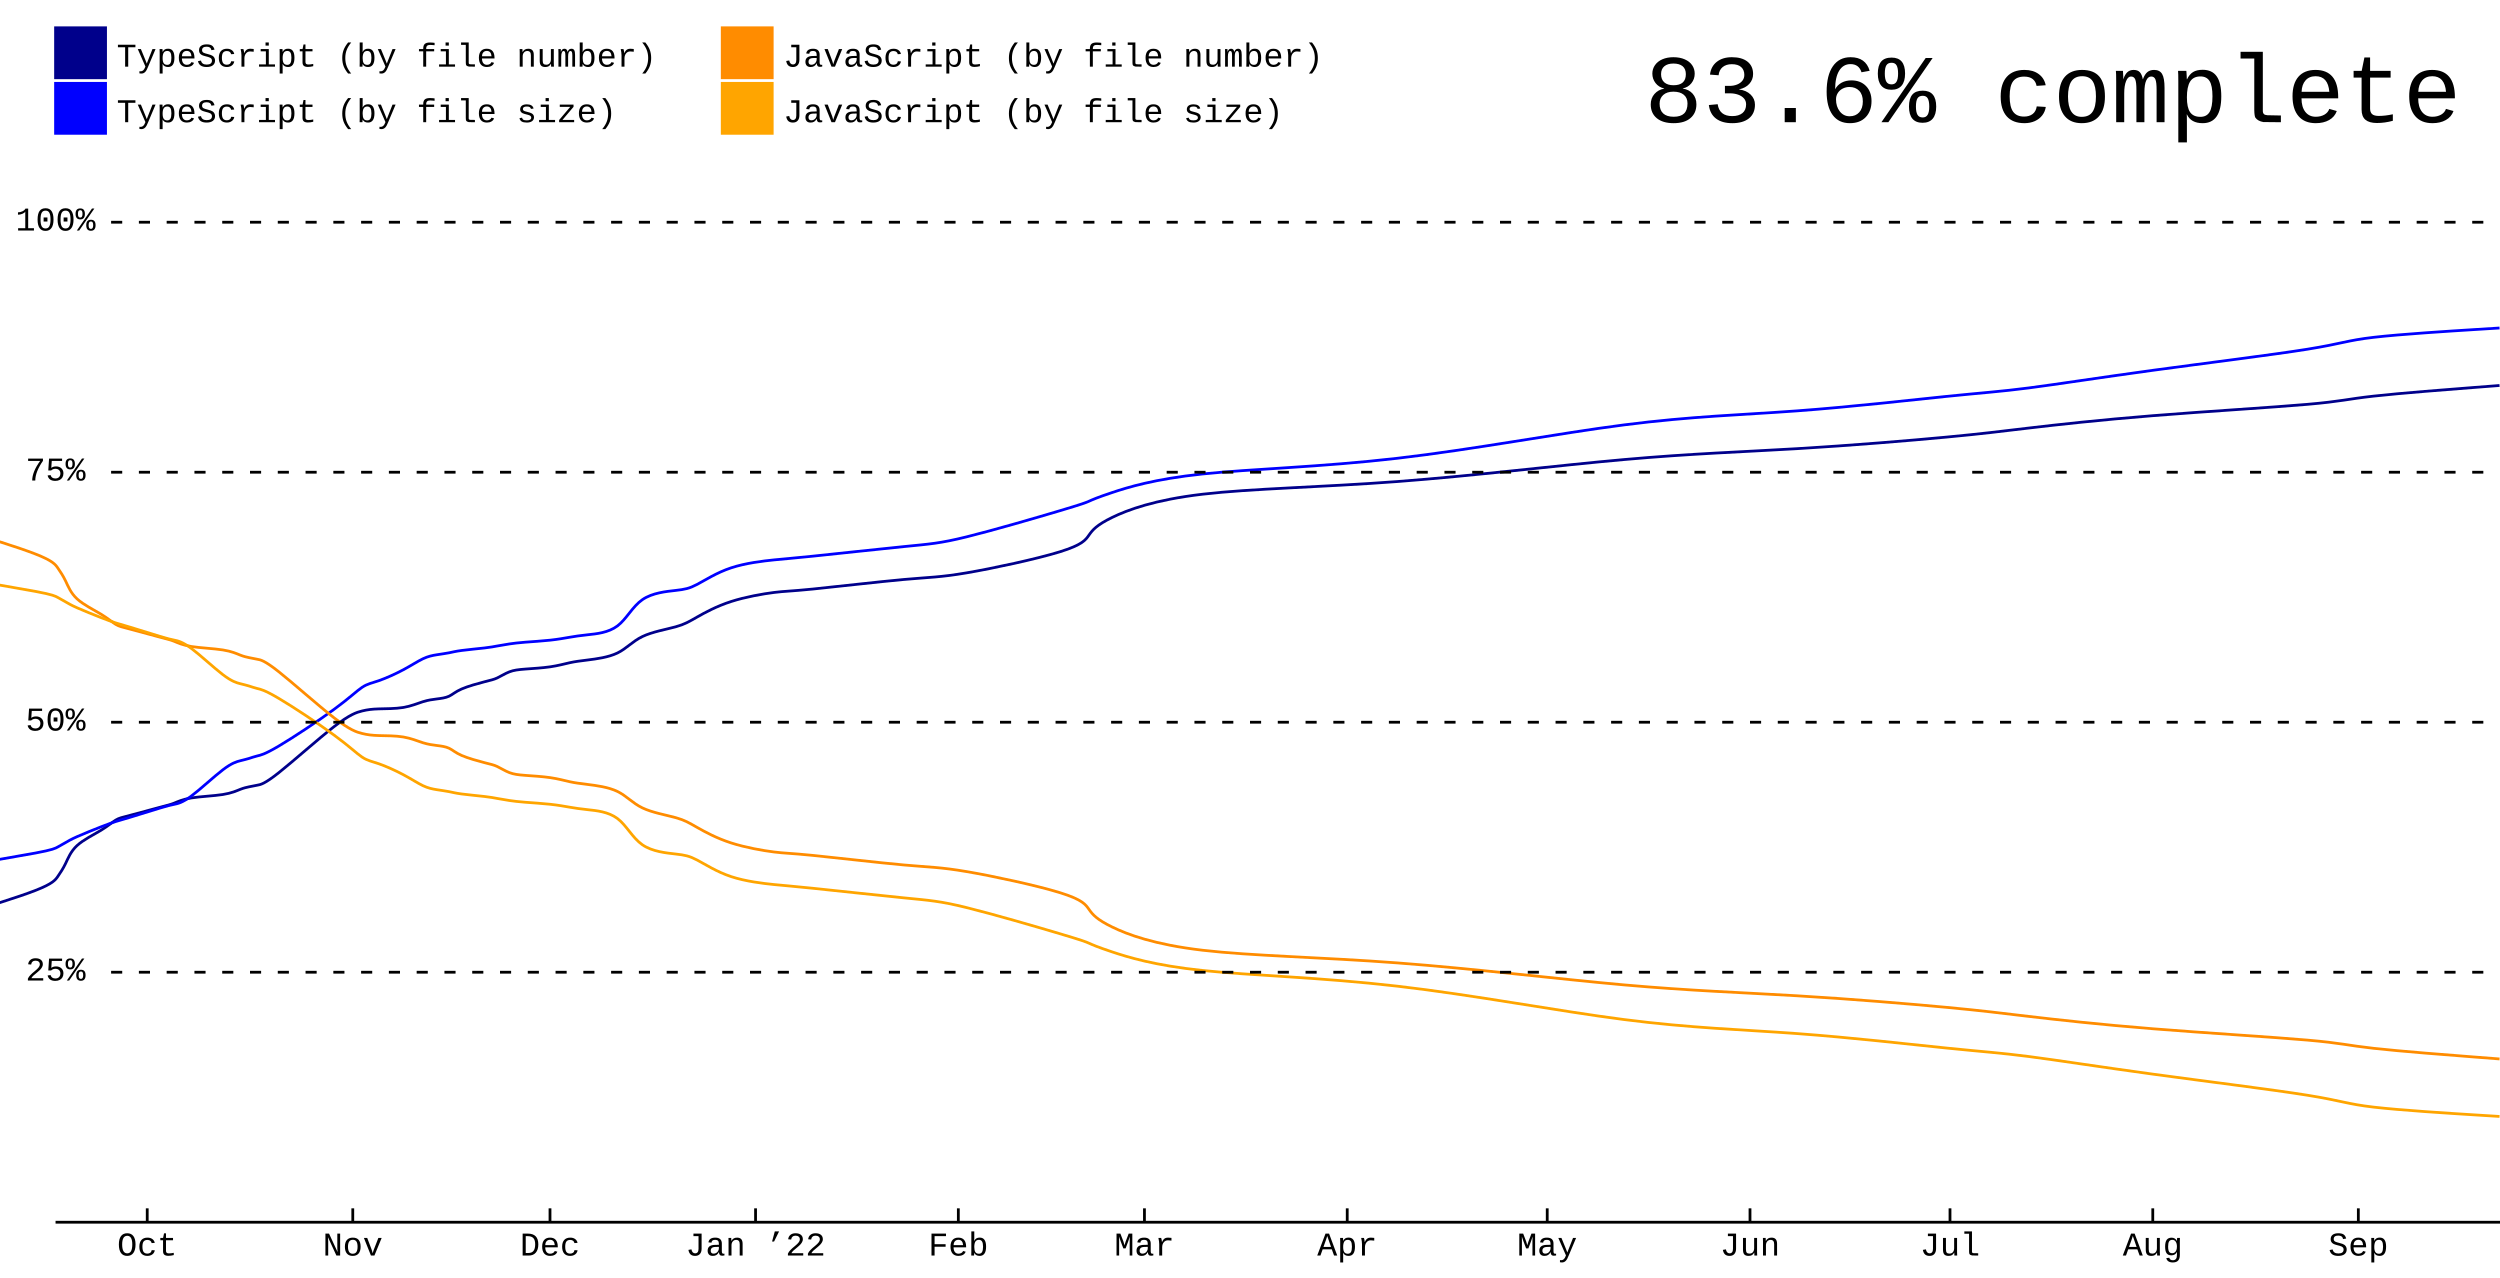
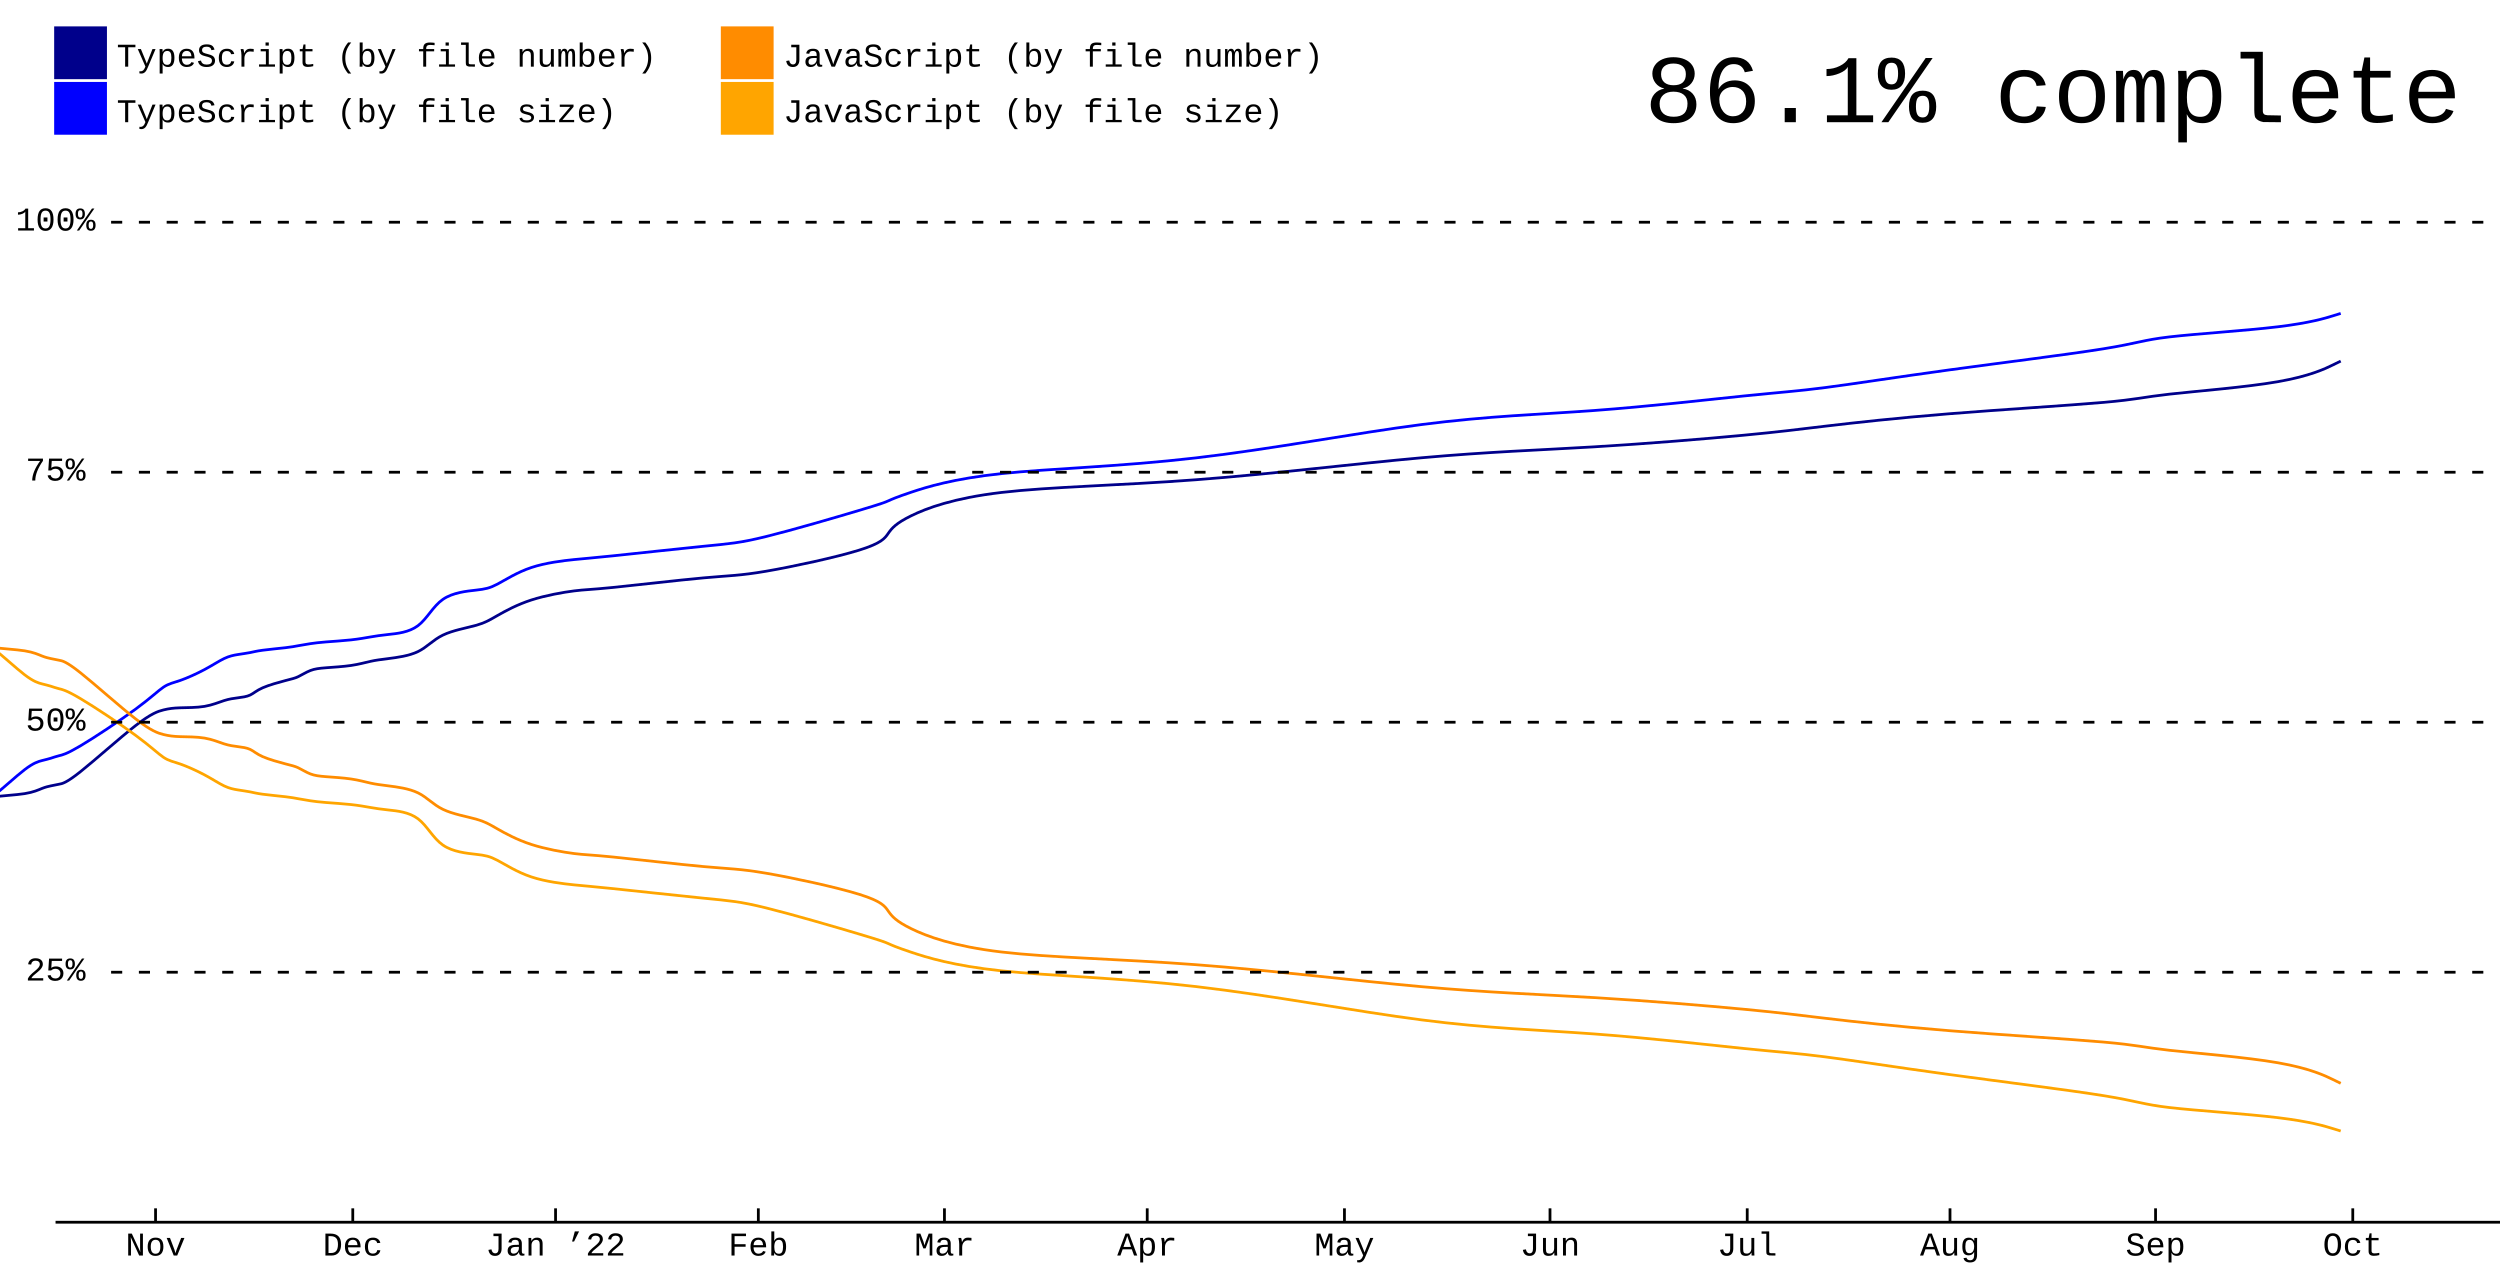
<svg xmlns="http://www.w3.org/2000/svg" viewBox="0 0 900 460" width="900" height="460">
  <style>
    text {
      font-family: "Courier New", Courier, monospace;
    }
    .legend {
      font-size: 12px;
    }
  </style>
  <g class="lines" fill="none" transform="translate(20, 80)">&gt;
-     <path stroke="darkblue" d="M879.833,58.776L870.926,59.463C862.019,60.151,844.206,61.526,834.511,62.604C824.816,63.682,823.24,64.463,810.627,65.565C798.014,66.667,774.365,68.091,755.036,69.643C735.706,71.195,720.697,72.876,710.301,74.101C699.906,75.326,694.123,76.095,680.77,77.352C667.417,78.609,646.492,80.353,626.835,81.524C607.178,82.696,588.788,83.294,564.645,85.441C540.502,87.587,510.606,91.282,483.065,93.354C455.524,95.425,430.339,95.874,412.934,97.913C395.529,99.952,385.905,103.582,380.36,106.286C374.815,108.99,373.349,110.768,372.094,112.545C370.84,114.323,369.797,116.1,361.477,118.669C353.158,121.237,337.562,124.596,327.955,126.231C318.348,127.865,314.73,127.775,305.402,128.613C296.074,129.451,281.036,131.217,272.675,132.051C264.315,132.885,262.633,132.787,258.656,133.284C254.68,133.78,248.409,134.871,243.201,136.549C237.993,138.227,233.849,140.492,230.989,142.118C228.129,143.745,226.552,144.731,223.234,145.653C219.917,146.574,214.857,147.431,211.261,149.161C207.666,150.892,205.534,153.498,202.277,155.077C199.019,156.657,194.636,157.21,191.644,157.584C188.652,157.959,187.053,158.155,185.129,158.574C183.206,158.994,180.959,159.636,178.07,160.055C175.181,160.475,171.649,160.671,169.094,160.867C166.538,161.063,164.96,161.259,163.398,161.857C161.836,162.455,160.291,163.454,159.015,164.052C157.738,164.649,156.731,164.846,154.415,165.443C152.099,166.041,148.474,167.04,146.183,168.04C143.893,169.039,142.937,170.038,141.661,170.636C140.384,171.234,138.786,171.43,137.227,171.626C135.668,171.822,134.148,172.018,132.241,172.616C130.334,173.214,128.04,174.213,125.175,174.69C122.31,175.166,118.875,175.121,116.384,175.196C113.892,175.271,112.345,175.467,110.361,175.947C108.378,176.428,105.958,177.193,100.256,181.596C94.554,186,85.57,194.042,80.371,198.161C75.173,202.281,73.759,202.477,72.599,202.673C71.438,202.869,70.532,203.065,69.621,203.261C68.71,203.458,67.795,203.654,66.486,204.168C65.177,204.681,63.474,205.513,60.21,206.026C56.945,206.54,52.118,206.736,48.872,207.257C45.627,207.778,43.962,208.624,42.666,209.144C41.369,209.665,40.441,209.861,37.547,210.631C34.653,211.4,29.793,212.742,26.849,213.511C23.904,214.28,22.877,214.477,21.627,215.246C20.378,216.015,18.907,217.357,16.326,218.922C13.746,220.487,10.056,222.275,7.747,224.401C5.439,226.526,4.511,228.989,3.594,230.885C2.677,232.781,1.771,234.111,0.864,235.44C-0.043,236.77,-0.949,238.099,-7.262,240.562C-13.575,243.025,-25.294,246.621,-33.566,249.084C-41.838,251.547,-46.661,252.876,-52.584,253.639C-58.506,254.402,-65.526,254.598,-71.775,254.794C-78.025,254.99,-83.503,255.186,-91.471,255.715C-99.439,256.244,-109.896,257.105,-116.607,258.743C-123.318,260.38,-126.283,262.794,-129.535,264.099C-132.788,265.404,-136.327,265.6,-139.823,267.459C-143.319,269.318,-146.773,272.84,-149.035,274.7C-151.297,276.559,-152.367,276.755,-156.399,277.211C-160.431,277.666,-167.425,278.381,-172.676,278.837C-177.928,279.293,-181.437,279.489,-184.974,280.77C-188.512,282.051,-192.077,284.418,-195.616,285.699C-199.154,286.98,-202.664,287.176,-205.94,287.372C-209.215,287.569,-212.256,287.765,-215.871,287.961C-219.487,288.157,-223.678,288.353,-228.567,288.549C-233.456,288.746,-239.043,288.942,-244.349,289.68C-249.655,290.419,-254.68,291.7,-259.611,292.439C-264.541,293.178,-269.378,293.374,-273.006,294.008C-276.634,294.641,-279.053,295.713,-287.429,300.733C-295.806,305.754,-310.139,314.725,-320.413,320.308C-330.688,325.892,-336.903,328.089,-348.221,330.967C-359.54,333.844,-375.962,337.403,-395.727,340.537C-415.492,343.672,-438.6,346.381,-450.154,347.736L-461.708,349.091" />
-     <path stroke="blue" d="M879.833,38.079L870.926,38.636C862.019,39.194,844.206,40.31,834.511,41.435C824.816,42.561,823.24,43.696,810.627,45.723C798.014,47.75,774.365,50.669,755.036,53.31C735.706,55.952,720.697,58.316,710.301,59.662C699.906,61.008,694.123,61.335,680.77,62.701C667.417,64.067,646.492,66.472,626.835,67.919C607.178,69.366,588.788,69.856,564.645,72.963C540.502,76.069,510.606,81.791,483.065,84.975C455.524,88.159,430.339,88.804,412.934,90.631C395.529,92.459,385.905,95.468,380.36,97.319C374.815,99.17,373.349,99.862,372.094,100.42C370.84,100.978,369.797,101.402,361.477,103.883C353.158,106.364,337.562,110.901,327.955,113.271C318.348,115.641,314.73,115.845,305.402,116.772C296.074,117.7,281.036,119.351,272.675,120.215C264.315,121.079,262.633,121.155,258.656,121.56C254.68,121.965,248.409,122.698,243.201,124.424C237.993,126.15,233.849,128.867,230.989,130.374C228.129,131.88,226.552,132.175,223.234,132.553C219.917,132.931,214.857,133.391,211.261,135.879C207.666,138.366,205.534,142.881,202.277,145.335C199.019,147.79,194.636,148.185,191.644,148.506C188.652,148.826,187.053,149.073,185.129,149.403C183.206,149.733,180.959,150.146,178.07,150.46C175.181,150.773,171.649,150.986,169.094,151.189C166.538,151.391,164.96,151.584,163.398,151.815C161.836,152.046,160.291,152.315,159.015,152.553C157.738,152.79,156.731,152.996,154.415,153.264C152.099,153.533,148.474,153.864,146.183,154.171C143.893,154.478,142.937,154.76,141.661,155.007C140.384,155.254,138.786,155.466,137.227,155.717C135.668,155.968,134.148,156.258,132.241,157.165C130.334,158.072,128.04,159.598,125.175,161.124C122.31,162.65,118.875,164.177,116.384,165.044C113.892,165.91,112.345,166.116,110.361,167.435C108.378,168.754,105.958,171.185,100.256,175.371C94.554,179.557,85.57,185.497,80.371,188.573C75.173,191.649,73.759,191.861,72.599,192.14C71.438,192.42,70.532,192.768,69.621,193.047C68.71,193.327,67.795,193.539,66.486,193.871C65.177,194.203,63.474,194.654,60.21,197.143C56.945,199.632,52.118,204.158,48.872,206.577C45.627,208.996,43.962,209.308,42.666,209.57C41.369,209.831,40.441,210.043,37.547,210.915C34.653,211.788,29.793,213.32,26.849,214.216C23.904,215.112,22.877,215.372,21.627,215.763C20.378,216.153,18.907,216.674,16.326,217.677C13.746,218.68,10.056,220.166,7.747,221.197C5.439,222.227,4.511,222.803,3.594,223.338C2.677,223.873,1.771,224.367,0.864,224.879C-0.043,225.391,-0.949,225.921,-7.262,227.097C-13.575,228.274,-25.294,230.097,-33.566,232.095C-41.838,234.093,-46.661,236.267,-52.584,237.46C-58.506,238.653,-65.526,238.865,-71.775,239.073C-78.025,239.281,-83.503,239.485,-91.471,239.788C-99.439,240.092,-109.896,240.495,-116.607,241.707C-123.318,242.92,-126.283,244.941,-129.535,246.064C-132.788,247.188,-136.327,247.412,-139.823,250.081C-143.319,252.749,-146.773,257.862,-149.035,260.489C-151.297,263.116,-152.367,263.257,-156.399,263.444C-160.431,263.631,-167.425,263.864,-172.676,264.287C-177.928,264.71,-181.437,265.323,-184.974,268.981C-188.512,272.639,-192.077,279.342,-195.616,282.93C-199.154,286.518,-202.664,286.99,-205.94,287.414C-209.215,287.838,-212.256,288.213,-215.871,288.506C-219.487,288.8,-223.678,289.011,-228.567,289.221C-233.456,289.43,-239.043,289.637,-244.349,290.468C-249.655,291.298,-254.68,292.752,-259.611,293.634C-264.541,294.515,-269.378,294.823,-273.006,295.301C-276.634,295.779,-279.053,296.427,-287.429,302.082C-295.806,307.737,-310.139,318.398,-320.413,324.328C-330.688,330.258,-336.903,331.456,-348.221,333.939C-359.54,336.422,-375.962,340.189,-395.727,343.372C-415.492,346.555,-438.6,349.155,-450.154,350.455L-461.708,351.755" />
-     <path stroke="darkorange" d="M879.833,301.224L870.926,300.537C862.019,299.849,844.206,298.474,834.511,297.396C824.816,296.318,823.24,295.537,810.627,294.435C798.014,293.333,774.365,291.909,755.036,290.357C735.706,288.805,720.697,287.124,710.301,285.899C699.906,284.674,694.123,283.905,680.77,282.648C667.417,281.391,646.492,279.647,626.835,278.476C607.178,277.304,588.788,276.706,564.645,274.559C540.502,272.413,510.606,268.718,483.065,266.646C455.524,264.575,430.339,264.126,412.934,262.087C395.529,260.048,385.905,256.418,380.36,253.714C374.815,251.01,373.349,249.232,372.094,247.455C370.84,245.677,369.797,243.9,361.477,241.331C353.158,238.763,337.562,235.404,327.955,233.769C318.348,232.135,314.73,232.225,305.402,231.387C296.074,230.549,281.036,228.783,272.675,227.949C264.315,227.115,262.633,227.213,258.656,226.716C254.68,226.22,248.409,225.129,243.201,223.451C237.993,221.773,233.849,219.508,230.989,217.882C228.129,216.255,226.552,215.269,223.234,214.347C219.917,213.426,214.857,212.569,211.261,210.839C207.666,209.108,205.534,206.502,202.277,204.923C199.019,203.343,194.636,202.79,191.644,202.416C188.652,202.041,187.053,201.845,185.129,201.426C183.206,201.006,180.959,200.364,178.07,199.945C175.181,199.525,171.649,199.329,169.094,199.133C166.538,198.937,164.96,198.741,163.398,198.143C161.836,197.545,160.291,196.546,159.015,195.948C157.738,195.351,156.731,195.154,154.415,194.557C152.099,193.959,148.474,192.96,146.183,191.96C143.893,190.961,142.937,189.962,141.661,189.364C140.384,188.766,138.786,188.57,137.227,188.374C135.668,188.178,134.148,187.982,132.241,187.384C130.334,186.786,128.04,185.787,125.175,185.31C122.31,184.834,118.875,184.879,116.384,184.804C113.892,184.729,112.345,184.533,110.361,184.053C108.378,183.572,105.958,182.807,100.256,178.404C94.554,174,85.57,165.958,80.371,161.839C75.173,157.719,73.759,157.523,72.599,157.327C71.438,157.131,70.532,156.935,69.621,156.739C68.71,156.542,67.795,156.346,66.486,155.832C65.177,155.319,63.474,154.487,60.21,153.974C56.945,153.46,52.118,153.264,48.872,152.743C45.627,152.222,43.962,151.376,42.666,150.856C41.369,150.335,40.441,150.139,37.547,149.369C34.653,148.6,29.793,147.258,26.849,146.489C23.904,145.72,22.877,145.523,21.627,144.754C20.378,143.985,18.907,142.643,16.326,141.078C13.746,139.513,10.056,137.725,7.747,135.599C5.439,133.474,4.511,131.011,3.594,129.115C2.677,127.219,1.771,125.889,0.864,124.56C-0.043,123.23,-0.949,121.901,-7.262,119.438C-13.575,116.975,-25.294,113.379,-33.566,110.916C-41.838,108.453,-46.661,107.124,-52.584,106.361C-58.506,105.598,-65.526,105.402,-71.775,105.206C-78.025,105.01,-83.503,104.814,-91.471,104.285C-99.439,103.756,-109.896,102.895,-116.607,101.257C-123.318,99.62,-126.283,97.206,-129.535,95.901C-132.788,94.596,-136.327,94.4,-139.823,92.541C-143.319,90.682,-146.773,87.16,-149.035,85.3C-151.297,83.441,-152.367,83.245,-156.399,82.789C-160.431,82.334,-167.425,81.619,-172.676,81.163C-177.928,80.707,-181.437,80.511,-184.974,79.23C-188.512,77.949,-192.077,75.582,-195.616,74.301C-199.154,73.02,-202.664,72.824,-205.94,72.628C-209.215,72.431,-212.256,72.235,-215.871,72.039C-219.487,71.843,-223.678,71.647,-228.567,71.451C-233.456,71.254,-239.043,71.058,-244.349,70.32C-249.655,69.581,-254.68,68.3,-259.611,67.561C-264.541,66.822,-269.378,66.626,-273.006,65.992C-276.634,65.359,-279.053,64.287,-287.429,59.267C-295.806,54.246,-310.139,45.275,-320.413,39.692C-330.688,34.108,-336.903,31.911,-348.221,29.033C-359.54,26.156,-375.962,22.597,-395.727,19.463C-415.492,16.328,-438.6,13.619,-450.154,12.264L-461.708,10.909" />
-     <path stroke="orange" d="M879.833,321.921L870.926,321.364C862.019,320.806,844.206,319.69,834.511,318.565C824.816,317.439,823.24,316.304,810.627,314.277C798.014,312.25,774.365,309.331,755.036,306.69C735.706,304.048,720.697,301.684,710.301,300.338C699.906,298.992,694.123,298.665,680.77,297.299C667.417,295.933,646.492,293.528,626.835,292.081C607.178,290.634,588.788,290.144,564.645,287.037C540.502,283.931,510.606,278.209,483.065,275.025C455.524,271.841,430.339,271.196,412.934,269.369C395.529,267.541,385.905,264.532,380.36,262.681C374.815,260.83,373.349,260.138,372.094,259.58C370.84,259.022,369.797,258.598,361.477,256.117C353.158,253.636,337.562,249.099,327.955,246.729C318.348,244.359,314.73,244.155,305.402,243.228C296.074,242.3,281.036,240.649,272.675,239.785C264.315,238.921,262.633,238.845,258.656,238.44C254.68,238.035,248.409,237.302,243.201,235.576C237.993,233.85,233.849,231.133,230.989,229.626C228.129,228.12,226.552,227.825,223.234,227.447C219.917,227.069,214.857,226.609,211.261,224.121C207.666,221.634,205.534,217.119,202.277,214.665C199.019,212.21,194.636,211.815,191.644,211.494C188.652,211.174,187.053,210.927,185.129,210.597C183.206,210.267,180.959,209.854,178.07,209.54C175.181,209.227,171.649,209.014,169.094,208.811C166.538,208.609,164.96,208.416,163.398,208.185C161.836,207.954,160.291,207.685,159.015,207.447C157.738,207.21,156.731,207.004,154.415,206.736C152.099,206.467,148.474,206.136,146.183,205.829C143.893,205.522,142.937,205.24,141.661,204.993C140.384,204.746,138.786,204.534,137.227,204.283C135.668,204.032,134.148,203.742,132.241,202.835C130.334,201.928,128.04,200.402,125.175,198.876C122.31,197.35,118.875,195.823,116.384,194.956C113.892,194.09,112.345,193.884,110.361,192.565C108.378,191.246,105.958,188.815,100.256,184.629C94.554,180.443,85.57,174.503,80.371,171.427C75.173,168.351,73.759,168.139,72.599,167.86C71.438,167.58,70.532,167.232,69.621,166.953C68.71,166.673,67.795,166.461,66.486,166.129C65.177,165.797,63.474,165.346,60.21,162.857C56.945,160.368,52.118,155.842,48.872,153.423C45.627,151.004,43.962,150.692,42.666,150.43C41.369,150.169,40.441,149.957,37.547,149.085C34.653,148.212,29.793,146.68,26.849,145.784C23.904,144.888,22.877,144.628,21.627,144.237C20.378,143.847,18.907,143.326,16.326,142.323C13.746,141.32,10.056,139.834,7.747,138.803C5.439,137.773,4.511,137.197,3.594,136.662C2.677,136.127,1.771,135.633,0.864,135.121C-0.043,134.609,-0.949,134.079,-7.262,132.903C-13.575,131.726,-25.294,129.903,-33.566,127.905C-41.838,125.907,-46.661,123.733,-52.584,122.54C-58.506,121.347,-65.526,121.135,-71.775,120.927C-78.025,120.719,-83.503,120.515,-91.471,120.212C-99.439,119.908,-109.896,119.505,-116.607,118.293C-123.318,117.08,-126.283,115.059,-129.535,113.936C-132.788,112.812,-136.327,112.588,-139.823,109.919C-143.319,107.251,-146.773,102.138,-149.035,99.511C-151.297,96.884,-152.367,96.743,-156.399,96.556C-160.431,96.369,-167.425,96.136,-172.676,95.713C-177.928,95.29,-181.437,94.677,-184.974,91.019C-188.512,87.361,-192.077,80.658,-195.616,77.07C-199.154,73.482,-202.664,73.01,-205.94,72.586C-209.215,72.162,-212.256,71.787,-215.871,71.494C-219.487,71.2,-223.678,70.989,-228.567,70.779C-233.456,70.57,-239.043,70.363,-244.349,69.532C-249.655,68.702,-254.68,67.248,-259.611,66.366C-264.541,65.485,-269.378,65.177,-273.006,64.699C-276.634,64.221,-279.053,63.573,-287.429,57.918C-295.806,52.263,-310.139,41.602,-320.413,35.672C-330.688,29.742,-336.903,28.544,-348.221,26.061C-359.54,23.578,-375.962,19.811,-395.727,16.628C-415.492,13.445,-438.6,10.845,-450.154,9.545L-461.708,8.245" />
+     <path stroke="darkblue" d="M822.654,50L819.909,51.343C817.164,52.686,811.674,55.372,800.047,57.404C788.419,59.436,770.654,60.814,760.986,61.896C751.318,62.977,749.747,63.761,737.169,64.866C724.59,65.972,701.005,67.399,681.727,68.954C662.45,70.51,647.482,72.193,637.114,73.421C626.747,74.65,620.982,75.423,607.665,76.683C594.348,77.943,573.479,79.69,553.875,80.864C534.271,82.039,515.931,82.64,491.853,84.79C467.775,86.94,437.959,90.639,410.492,92.713C383.025,94.788,357.906,95.239,340.549,97.282C323.191,99.324,313.593,102.958,308.064,105.665C302.535,108.372,301.074,110.153,299.824,111.934C298.574,113.715,297.535,115.496,289.239,118.067C280.942,120.639,265.389,124.001,255.808,125.639C246.228,127.276,242.621,127.19,233.319,128.031C224.016,128.872,209.019,130.641,200.682,131.478C192.345,132.315,190.668,132.221,186.704,132.721C182.739,133.221,176.485,134.314,171.293,135.995C166.1,137.677,161.968,139.945,159.117,141.575C156.265,143.204,154.694,144.194,151.386,145.119C148.078,146.044,143.033,146.903,139.449,148.637C135.864,150.371,133.739,152.98,130.491,154.563C127.243,156.145,122.873,156.702,119.89,157.08C116.908,157.458,115.314,157.657,113.397,158.079C111.48,158.502,109.24,159.148,106.359,159.57C103.479,159.993,99.958,160.192,97.411,160.391C94.863,160.591,93.29,160.79,91.734,161.391C90.177,161.992,88.637,162.995,87.366,163.596C86.094,164.197,85.091,164.396,82.782,164.997C80.473,165.598,76.859,166.6,74.576,167.603C72.293,168.605,71.341,169.608,70.069,170.209C68.796,170.81,67.204,171.009,65.65,171.209C64.097,171.408,62.582,171.608,60.681,172.209C58.781,172.809,56.494,173.812,53.638,174.292C50.782,174.772,47.357,174.729,44.873,174.807C42.39,174.886,40.848,175.085,38.871,175.569C36.894,176.053,34.481,176.821,28.795,181.228C23.11,185.634,14.151,193.68,8.967,197.802C3.783,201.925,2.375,202.124,1.219,202.324C0.063,202.523,-0.84,202.722,-1.747,202.922C-2.655,203.121,-3.566,203.321,-4.87,203.838C-6.175,204.355,-7.871,205.189,-11.126,205.706C-14.381,206.223,-19.194,206.422,-22.43,206.947C-25.666,207.471,-27.325,208.319,-28.617,208.844C-29.908,209.368,-30.833,209.567,-33.718,210.34C-36.603,211.112,-41.449,212.457,-44.384,213.23C-47.32,214.002,-48.343,214.202,-49.588,214.974C-50.833,215.747,-52.299,217.092,-54.871,218.66C-57.444,220.229,-61.123,222.02,-63.424,224.148C-65.725,226.277,-66.649,228.743,-67.562,230.642C-68.476,232.542,-69.379,233.875,-70.282,235.207C-71.185,236.54,-72.088,237.873,-78.383,240.339C-84.678,242.805,-96.365,246.404,-104.614,248.87C-112.862,251.336,-117.672,252.669,-123.577,253.435C-129.483,254.201,-136.483,254.401,-142.715,254.6C-148.947,254.799,-154.409,254.999,-162.355,255.531C-170.3,256.063,-180.728,256.927,-187.421,258.568C-194.113,260.209,-197.069,262.626,-200.312,263.934C-203.554,265.242,-207.082,265.441,-210.568,267.304C-214.054,269.166,-217.498,272.692,-219.752,274.554C-222.007,276.416,-223.073,276.616,-227.093,277.075C-231.113,277.534,-238.087,278.252,-243.324,278.711C-248.56,279.17,-252.059,279.369,-255.585,280.654C-259.112,281.938,-262.667,284.308,-266.195,285.592C-269.723,286.877,-273.223,287.076,-276.488,287.275C-279.754,287.475,-282.785,287.674,-286.39,287.874C-289.995,288.073,-294.174,288.272,-299.049,288.472C-303.924,288.671,-309.495,288.871,-314.785,289.613C-320.076,290.354,-325.087,291.639,-330.003,292.381C-334.919,293.123,-339.742,293.322,-343.359,293.959C-346.976,294.596,-349.388,295.671,-357.741,300.695C-366.094,305.719,-380.388,314.692,-390.634,320.279C-400.88,325.866,-407.077,328.066,-418.365,330.947C-429.652,333.828,-446.03,337.39,-465.742,340.528C-485.454,343.665,-508.5,346.378,-520.023,347.734L-531.546,349.091" />
+     <path stroke="blue" d="M822.654,32.831L819.909,33.681C817.164,34.531,811.674,36.23,800.047,37.638C788.419,39.046,770.654,40.162,760.986,41.288C751.318,42.414,749.747,43.55,737.169,45.578C724.59,47.606,701.005,50.525,681.727,53.167C662.45,55.809,647.482,58.174,637.114,59.521C626.747,60.867,620.982,61.195,607.665,62.562C594.348,63.928,573.479,66.334,553.875,67.782C534.271,69.23,515.931,69.721,491.853,72.828C467.775,75.934,437.959,81.658,410.492,84.842C383.025,88.026,357.906,88.672,340.549,90.5C323.191,92.328,313.593,95.339,308.064,97.19C302.535,99.041,301.074,99.734,299.824,100.293C298.574,100.852,297.535,101.277,289.239,103.758C280.942,106.239,265.389,110.777,255.808,113.148C246.228,115.519,242.621,115.723,233.319,116.651C224.016,117.579,209.019,119.232,200.682,120.096C192.345,120.96,190.668,121.037,186.704,121.443C182.739,121.848,176.485,122.583,171.293,124.309C166.1,126.035,161.968,128.754,159.117,130.261C156.265,131.768,154.694,132.064,151.386,132.442C148.078,132.821,143.033,133.282,139.449,135.77C135.864,138.258,133.739,142.773,130.491,145.229C127.243,147.684,122.873,148.08,119.89,148.401C116.908,148.722,115.314,148.969,113.397,149.3C111.48,149.63,109.24,150.045,106.359,150.359C103.479,150.673,99.958,150.886,97.411,151.09C94.863,151.293,93.29,151.487,91.734,151.718C90.177,151.95,88.637,152.22,87.366,152.458C86.094,152.696,85.091,152.902,82.782,153.172C80.473,153.441,76.859,153.773,74.576,154.081C72.293,154.388,71.341,154.671,70.069,154.919C68.796,155.166,67.204,155.379,65.65,155.63C64.097,155.882,62.582,156.172,60.681,157.08C58.781,157.988,56.494,159.514,53.638,161.041C50.782,162.568,47.357,164.096,44.873,164.963C42.39,165.83,40.848,166.037,38.871,167.356C36.894,168.676,34.481,171.108,28.795,175.294C23.11,179.481,14.151,185.422,8.967,188.499C3.783,191.575,2.375,191.787,1.219,192.068C0.063,192.348,-0.84,192.696,-1.747,192.977C-2.655,193.257,-3.566,193.47,-4.87,193.802C-6.175,194.135,-7.871,194.587,-11.126,197.076C-14.381,199.566,-19.194,204.093,-22.43,206.513C-25.666,208.932,-27.325,209.245,-28.617,209.507C-29.908,209.77,-30.833,209.982,-33.718,210.855C-36.603,211.728,-41.449,213.261,-44.384,214.157C-47.32,215.054,-48.343,215.315,-49.588,215.706C-50.833,216.097,-52.299,216.619,-54.871,217.623C-57.444,218.627,-61.123,220.113,-63.424,221.144C-65.725,222.176,-66.649,222.752,-67.562,223.288C-68.476,223.823,-69.379,224.318,-70.282,224.83C-71.185,225.343,-72.088,225.873,-78.383,227.051C-84.678,228.228,-96.365,230.052,-104.614,232.051C-112.862,234.05,-117.672,236.224,-123.577,237.418C-129.483,238.611,-136.483,238.824,-142.715,239.033C-148.947,239.242,-154.409,239.446,-162.355,239.75C-170.3,240.054,-180.728,240.458,-187.421,241.671C-194.113,242.884,-197.069,244.906,-200.312,246.03C-203.554,247.154,-207.082,247.379,-210.568,250.048C-214.054,252.718,-217.498,257.831,-219.752,260.459C-222.007,263.087,-223.073,263.228,-227.093,263.416C-231.113,263.603,-238.087,263.837,-243.324,264.261C-248.56,264.684,-252.059,265.298,-255.585,268.957C-259.112,272.616,-262.667,279.319,-266.195,282.908C-269.723,286.496,-273.223,286.97,-276.488,287.394C-279.754,287.819,-282.785,288.194,-286.39,288.488C-289.995,288.782,-294.174,288.995,-299.049,289.205C-303.924,289.415,-309.495,289.622,-314.785,290.453C-320.076,291.285,-325.087,292.74,-330.003,293.622C-334.919,294.503,-339.742,294.812,-343.359,295.291C-346.976,295.77,-349.388,296.419,-357.741,302.074C-366.094,307.729,-380.388,318.391,-390.634,324.322C-400.88,330.252,-407.077,331.452,-418.365,333.935C-429.652,336.419,-446.03,340.186,-465.742,343.37C-485.454,346.554,-508.5,349.154,-520.023,350.455L-531.546,351.755" />
+     <path stroke="darkorange" d="M822.654,310L819.909,308.657C817.164,307.314,811.674,304.628,800.047,302.596C788.419,300.564,770.654,299.186,760.986,298.104C751.318,297.023,749.747,296.239,737.169,295.134C724.59,294.028,701.005,292.601,681.727,291.046C662.45,289.49,647.482,287.807,637.114,286.579C626.747,285.35,620.982,284.577,607.665,283.317C594.348,282.057,573.479,280.31,553.875,279.136C534.271,277.961,515.931,277.36,491.853,275.21C467.775,273.06,437.959,269.361,410.492,267.287C383.025,265.212,357.906,264.761,340.549,262.718C323.191,260.676,313.593,257.042,308.064,254.335C302.535,251.628,301.074,249.847,299.824,248.066C298.574,246.285,297.535,244.504,289.239,241.933C280.942,239.361,265.389,235.999,255.808,234.361C246.228,232.724,242.621,232.81,233.319,231.969C224.016,231.128,209.019,229.359,200.682,228.522C192.345,227.685,190.668,227.779,186.704,227.279C182.739,226.779,176.485,225.686,171.293,224.005C166.1,222.323,161.968,220.055,159.117,218.425C156.265,216.796,154.694,215.806,151.386,214.881C148.078,213.956,143.033,213.097,139.449,211.363C135.864,209.629,133.739,207.02,130.491,205.437C127.243,203.855,122.873,203.298,119.89,202.92C116.908,202.542,115.314,202.343,113.397,201.921C111.48,201.498,109.24,200.852,106.359,200.43C103.479,200.007,99.958,199.808,97.411,199.609C94.863,199.409,93.29,199.21,91.734,198.609C90.177,198.008,88.637,197.005,87.366,196.404C86.094,195.803,85.091,195.604,82.782,195.003C80.473,194.402,76.859,193.4,74.576,192.397C72.293,191.395,71.341,190.392,70.069,189.791C68.796,189.19,67.204,188.991,65.65,188.791C64.097,188.592,62.582,188.392,60.681,187.791C58.781,187.191,56.494,186.188,53.638,185.708C50.782,185.228,47.357,185.271,44.873,185.193C42.39,185.114,40.848,184.915,38.871,184.431C36.894,183.947,34.481,183.179,28.795,178.772C23.11,174.366,14.151,166.32,8.967,162.198C3.783,158.075,2.375,157.876,1.219,157.676C0.063,157.477,-0.84,157.278,-1.747,157.078C-2.655,156.879,-3.566,156.679,-4.87,156.162C-6.175,155.645,-7.871,154.811,-11.126,154.294C-14.381,153.777,-19.194,153.578,-22.43,153.053C-25.666,152.529,-27.325,151.681,-28.617,151.156C-29.908,150.632,-30.833,150.433,-33.718,149.66C-36.603,148.888,-41.449,147.543,-44.384,146.77C-47.32,145.998,-48.343,145.798,-49.588,145.026C-50.833,144.253,-52.299,142.908,-54.871,141.34C-57.444,139.771,-61.123,137.98,-63.424,135.852C-65.725,133.723,-66.649,131.257,-67.562,129.358C-68.476,127.458,-69.379,126.125,-70.282,124.793C-71.185,123.46,-72.088,122.127,-78.383,119.661C-84.678,117.195,-96.365,113.596,-104.614,111.13C-112.862,108.664,-117.672,107.331,-123.577,106.565C-129.483,105.799,-136.483,105.599,-142.715,105.4C-148.947,105.201,-154.409,105.001,-162.355,104.469C-170.3,103.937,-180.728,103.073,-187.421,101.432C-194.113,99.791,-197.069,97.374,-200.312,96.066C-203.554,94.758,-207.082,94.559,-210.568,92.696C-214.054,90.834,-217.498,87.308,-219.752,85.446C-222.007,83.584,-223.073,83.384,-227.093,82.925C-231.113,82.466,-238.087,81.748,-243.324,81.289C-248.56,80.83,-252.059,80.631,-255.585,79.346C-259.112,78.062,-262.667,75.692,-266.195,74.408C-269.723,73.123,-273.223,72.924,-276.488,72.725C-279.754,72.525,-282.785,72.326,-286.39,72.126C-289.995,71.927,-294.174,71.728,-299.049,71.528C-303.924,71.329,-309.495,71.129,-314.785,70.387C-320.076,69.646,-325.087,68.361,-330.003,67.619C-334.919,66.877,-339.742,66.678,-343.359,66.041C-346.976,65.404,-349.388,64.329,-357.741,59.305C-366.094,54.281,-380.388,45.308,-390.634,39.721C-400.88,34.134,-407.077,31.934,-418.365,29.053C-429.652,26.172,-446.03,22.61,-465.742,19.472C-485.454,16.335,-508.5,13.622,-520.023,12.266L-531.546,10.909" />
+     <path stroke="orange" d="M822.654,327.169L819.909,326.319C817.164,325.469,811.674,323.77,800.047,322.362C788.419,320.954,770.654,319.838,760.986,318.712C751.318,317.586,749.747,316.45,737.169,314.422C724.59,312.394,701.005,309.475,681.727,306.833C662.45,304.191,647.482,301.826,637.114,300.479C626.747,299.133,620.982,298.805,607.665,297.438C594.348,296.072,573.479,293.666,553.875,292.218C534.271,290.77,515.931,290.279,491.853,287.172C467.775,284.066,437.959,278.342,410.492,275.158C383.025,271.974,357.906,271.328,340.549,269.5C323.191,267.672,313.593,264.661,308.064,262.81C302.535,260.959,301.074,260.266,299.824,259.707C298.574,259.148,297.535,258.723,289.239,256.242C280.942,253.761,265.389,249.223,255.808,246.852C246.228,244.481,242.621,244.277,233.319,243.349C224.016,242.421,209.019,240.768,200.682,239.904C192.345,239.04,190.668,238.963,186.704,238.557C182.739,238.152,176.485,237.417,171.293,235.691C166.1,233.965,161.968,231.246,159.117,229.739C156.265,228.232,154.694,227.936,151.386,227.558C148.078,227.179,143.033,226.718,139.449,224.23C135.864,221.742,133.739,217.227,130.491,214.771C127.243,212.316,122.873,211.92,119.89,211.599C116.908,211.278,115.314,211.031,113.397,210.7C111.48,210.37,109.24,209.955,106.359,209.641C103.479,209.327,99.958,209.114,97.411,208.91C94.863,208.707,93.29,208.513,91.734,208.282C90.177,208.05,88.637,207.78,87.366,207.542C86.094,207.304,85.091,207.098,82.782,206.828C80.473,206.559,76.859,206.227,74.576,205.919C72.293,205.612,71.341,205.329,70.069,205.081C68.796,204.834,67.204,204.621,65.65,204.37C64.097,204.118,62.582,203.828,60.681,202.92C58.781,202.012,56.494,200.486,53.638,198.959C50.782,197.432,47.357,195.904,44.873,195.037C42.39,194.17,40.848,193.963,38.871,192.644C36.894,191.324,34.481,188.892,28.795,184.706C23.11,180.519,14.151,174.578,8.967,171.501C3.783,168.425,2.375,168.213,1.219,167.932C0.063,167.652,-0.84,167.304,-1.747,167.023C-2.655,166.743,-3.566,166.53,-4.87,166.198C-6.175,165.865,-7.871,165.413,-11.126,162.924C-14.381,160.434,-19.194,155.907,-22.43,153.487C-25.666,151.068,-27.325,150.755,-28.617,150.493C-29.908,150.23,-30.833,150.018,-33.718,149.145C-36.603,148.272,-41.449,146.739,-44.384,145.843C-47.32,144.946,-48.343,144.685,-49.588,144.294C-50.833,143.903,-52.299,143.381,-54.871,142.377C-57.444,141.373,-61.123,139.887,-63.424,138.856C-65.725,137.824,-66.649,137.248,-67.562,136.712C-68.476,136.177,-69.379,135.682,-70.282,135.17C-71.185,134.657,-72.088,134.127,-78.383,132.949C-84.678,131.772,-96.365,129.948,-104.614,127.949C-112.862,125.95,-117.672,123.776,-123.577,122.582C-129.483,121.389,-136.483,121.176,-142.715,120.967C-148.947,120.758,-154.409,120.554,-162.355,120.25C-170.3,119.946,-180.728,119.542,-187.421,118.329C-194.113,117.116,-197.069,115.094,-200.312,113.97C-203.554,112.846,-207.082,112.621,-210.568,109.952C-214.054,107.282,-217.498,102.169,-219.752,99.541C-222.007,96.913,-223.073,96.772,-227.093,96.584C-231.113,96.397,-238.087,96.163,-243.324,95.739C-248.56,95.316,-252.059,94.702,-255.585,91.043C-259.112,87.384,-262.667,80.681,-266.195,77.092C-269.723,73.504,-273.223,73.03,-276.488,72.606C-279.754,72.181,-282.785,71.806,-286.39,71.512C-289.995,71.218,-294.174,71.005,-299.049,70.795C-303.924,70.585,-309.495,70.378,-314.785,69.547C-320.076,68.715,-325.087,67.26,-330.003,66.378C-334.919,65.497,-339.742,65.188,-343.359,64.709C-346.976,64.23,-349.388,63.581,-357.741,57.926C-366.094,52.271,-380.388,41.609,-390.634,35.678C-400.88,29.748,-407.077,28.548,-418.365,26.065C-429.652,23.581,-446.03,19.814,-465.742,16.63C-485.454,13.446,-508.5,10.846,-520.023,9.545L-531.546,8.245" />
  </g>
  <g class="axis y" stroke="black" fill="none" stroke-dasharray="4 6" transform="translate(20, 80)">
    <path d="M 20,270 h900" />
    <g transform="translate(0, 270)">
      <text text-anchor="middle" fill="black" stroke="none" transform="translate(0, 3)">25%</text>
      <path d="M0,v-5 0" />
    </g>
    <path d="M 20,180 h900" />
    <g transform="translate(0, 180)">
      <text text-anchor="middle" fill="black" stroke="none" transform="translate(0, 3)">50%</text>
      <path d="M0,v-5 0" />
    </g>
    <path d="M 20,90 h900" />
    <g transform="translate(0, 90)">
      <text text-anchor="middle" fill="black" stroke="none" transform="translate(0, 3)">75%</text>
      <path d="M0,v-5 0" />
    </g>
    <path d="M 20,0 h900" />
    <g transform="translate(0, 0)">
      <text text-anchor="middle" fill="black" stroke="none" transform="translate(0, 3)">100%</text>
      <path d="M0,v-5 0" />
    </g>
  </g>
  <g class="axis x" stroke="black" fill="none" transform="translate(20, 440)">
    <path d="M0,0 h900" />
-     <g transform="translate(829, 0)">
+     <g transform="translate(827, 0)">
+       <text text-anchor="middle" fill="black" stroke="none" transform="translate(0, 12)">Oct</text>
+       <path d="M0,0 v-5" />
+     </g>
+     <g transform="translate(756, 0)">
      <text text-anchor="middle" fill="black" stroke="none" transform="translate(0, 12)">Sep</text>
      <path d="M0,0 v-5" />
    </g>
-     <g transform="translate(755, 0)">
+     <g transform="translate(682, 0)">
      <text text-anchor="middle" fill="black" stroke="none" transform="translate(0, 12)">Aug</text>
      <path d="M0,0 v-5" />
    </g>
-     <g transform="translate(682, 0)">
+     <g transform="translate(609, 0)">
      <text text-anchor="middle" fill="black" stroke="none" transform="translate(0, 12)">Jul</text>
      <path d="M0,0 v-5" />
    </g>
-     <g transform="translate(610, 0)">
+     <g transform="translate(538, 0)">
      <text text-anchor="middle" fill="black" stroke="none" transform="translate(0, 12)">Jun</text>
      <path d="M0,0 v-5" />
    </g>
-     <g transform="translate(537, 0)">
+     <g transform="translate(464, 0)">
      <text text-anchor="middle" fill="black" stroke="none" transform="translate(0, 12)">May</text>
      <path d="M0,0 v-5" />
    </g>
-     <g transform="translate(465, 0)">
+     <g transform="translate(393, 0)">
      <text text-anchor="middle" fill="black" stroke="none" transform="translate(0, 12)">Apr</text>
      <path d="M0,0 v-5" />
    </g>
-     <g transform="translate(392, 0)">
+     <g transform="translate(320, 0)">
      <text text-anchor="middle" fill="black" stroke="none" transform="translate(0, 12)">Mar</text>
      <path d="M0,0 v-5" />
    </g>
-     <g transform="translate(325, 0)">
+     <g transform="translate(253, 0)">
      <text text-anchor="middle" fill="black" stroke="none" transform="translate(0, 12)">Feb</text>
      <path d="M0,0 v-5" />
    </g>
-     <g transform="translate(252, 0)">
+     <g transform="translate(180, 0)">
      <text text-anchor="middle" fill="black" stroke="none" transform="translate(0, 12)">Jan ’22</text>
      <path d="M0,0 v-5" />
    </g>
-     <g transform="translate(178, 0)">
+     <g transform="translate(107, 0)">
      <text text-anchor="middle" fill="black" stroke="none" transform="translate(0, 12)">Dec</text>
      <path d="M0,0 v-5" />
    </g>
-     <g transform="translate(107, 0)">
+     <g transform="translate(36, 0)">
      <text text-anchor="middle" fill="black" stroke="none" transform="translate(0, 12)">Nov</text>
      <path d="M0,0 v-5" />
    </g>
-     <g transform="translate(33, 0)">
+     <g transform="translate(-38, 0)">
      <text text-anchor="middle" fill="black" stroke="none" transform="translate(0, 12)">Oct</text>
-       <path d="M0,0 v-5" />
-     </g>
-     <g transform="translate(-38, 0)">
-       <text text-anchor="middle" fill="black" stroke="none" transform="translate(0, 12)">Sep</text>
      <path d="M0,0 v-5" />
    </g>
  </g>
  <g class="legend" transform="translate(20,10)">
    <rect width="18" height="18" style="fill: darkblue; stroke: darkblue;" />
    <text x="22" y="14">TypeScript (by file number)</text>
  </g>
  <g class="legend" transform="translate(20,30)">
    <rect width="18" height="18" style="fill: blue; stroke: blue;" />
    <text x="22" y="14">TypeScript (by file size)</text>
  </g>
  <g class="legend" transform="translate(260,10)">
    <rect width="18" height="18" style="fill: darkorange; stroke: darkorange;" />
    <text x="22" y="14">JavaScript (by file number)</text>
  </g>
  <g class="legend" transform="translate(260,30)">
    <rect width="18" height="18" style="fill: orange; stroke: orange;" />
    <text x="22" y="14">JavaScript (by file size)</text>
  </g>
  <g class="total" transform="translate(570,30)">
-     <text x="22" y="14" font-size="35px">83.6% complete</text>
+     <text x="22" y="14" font-size="35px">86.1% complete</text>
  </g>
</svg>
